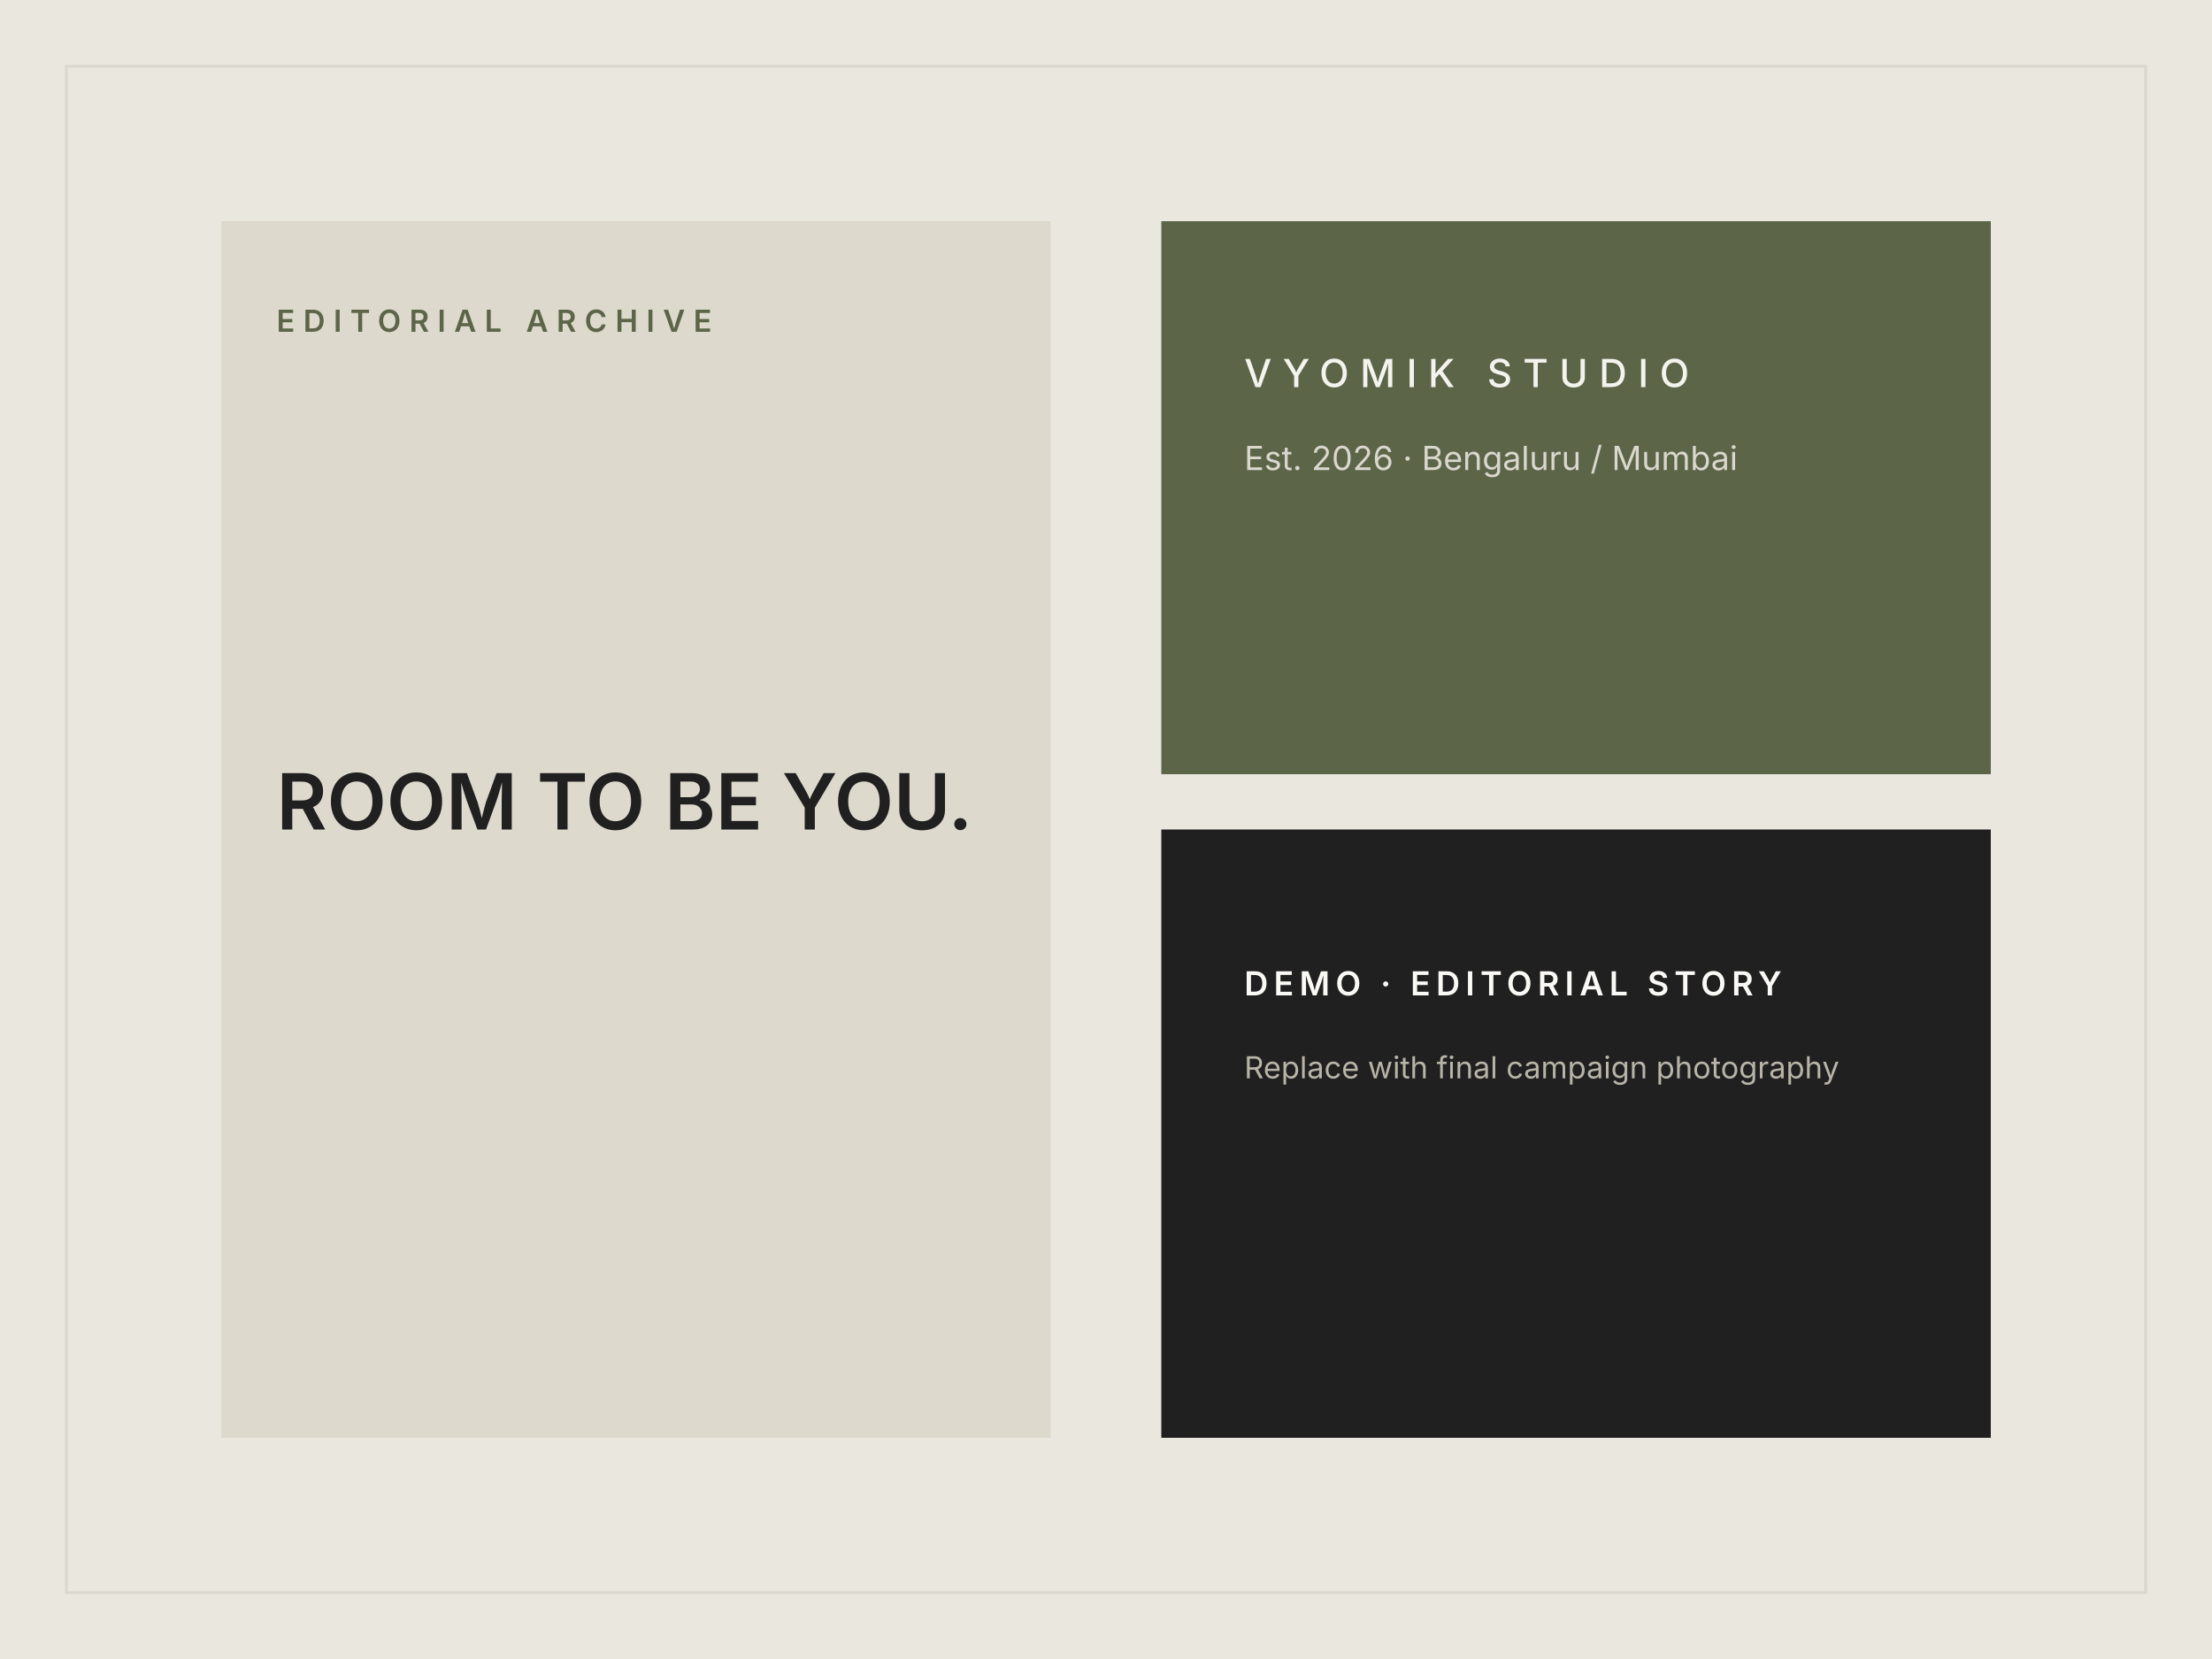
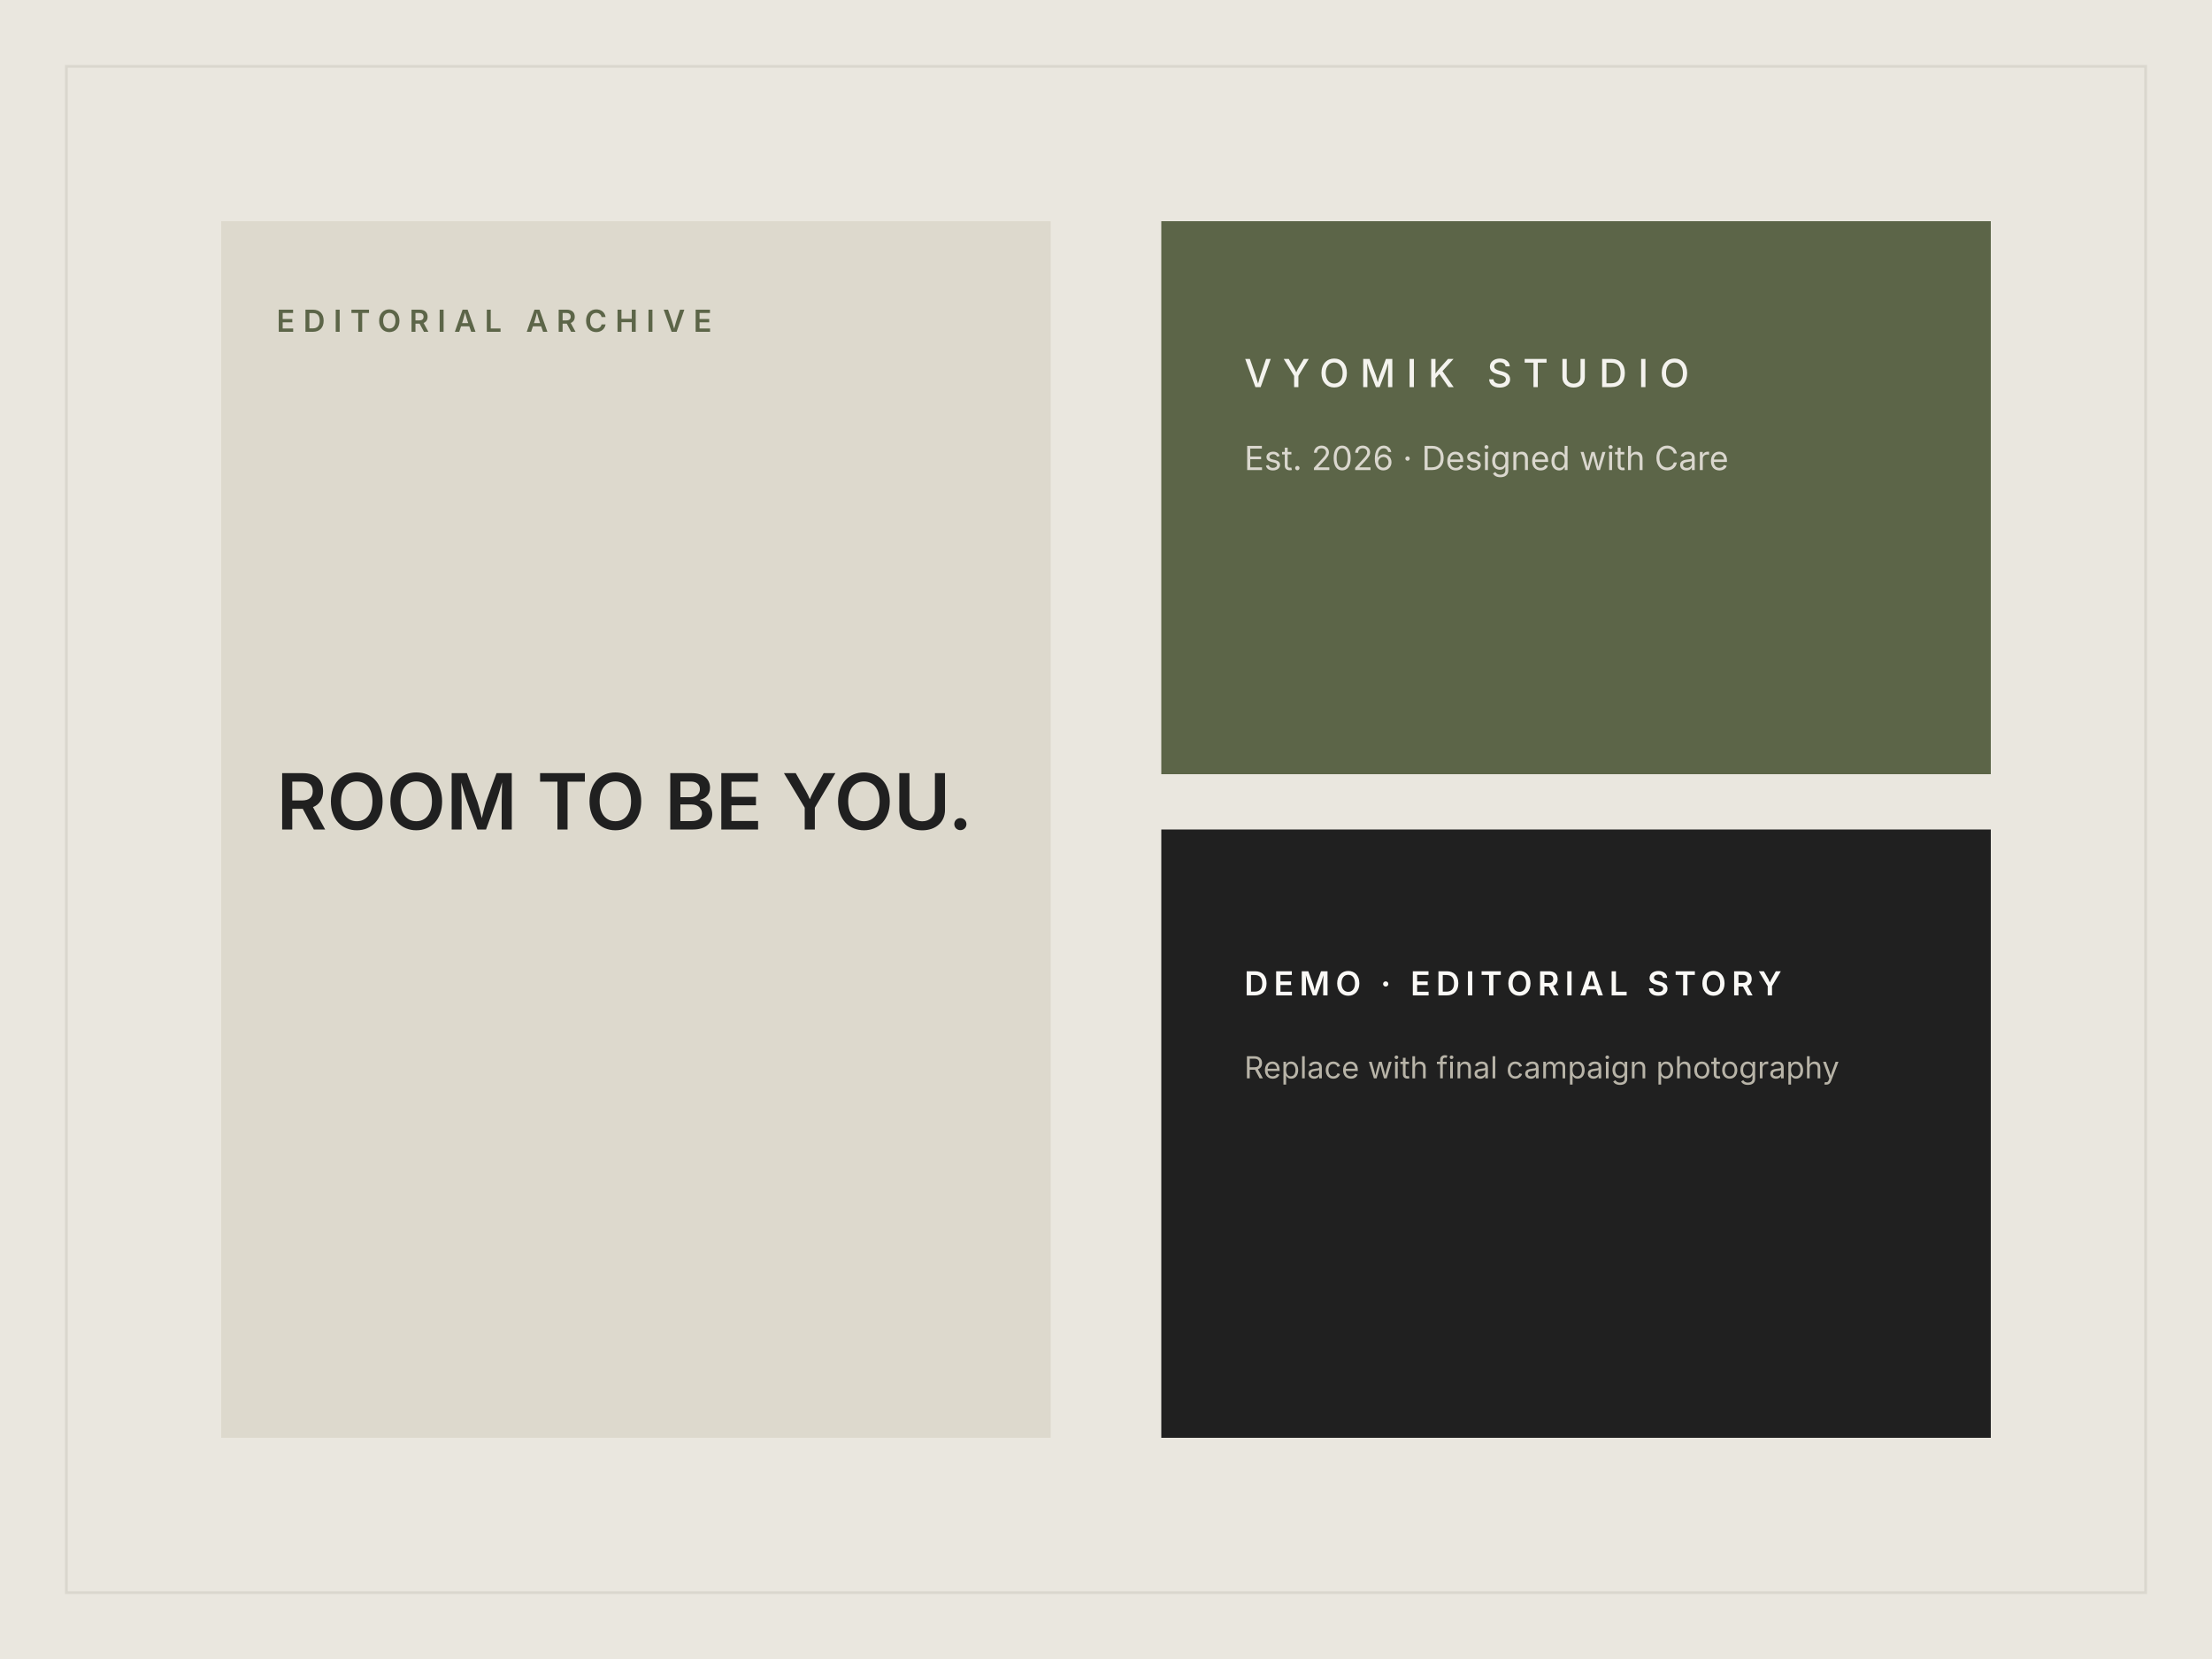
<svg xmlns="http://www.w3.org/2000/svg" viewBox="0 0 800 600" width="100%" height="100%">
  <rect width="800" height="600" fill="#EAE7DF" />
  <rect x="24" y="24" width="752" height="552" fill="none" stroke="#DAD7CE" stroke-width="1" />
  <rect x="80" y="80" width="300" height="440" fill="#DDD9CD" />
  <rect x="420" y="80" width="300" height="200" fill="#5C6548" />
  <rect x="420" y="300" width="300" height="220" fill="#202020" />
  <text x="100" y="120" font-family="'Inter', sans-serif" font-size="11" font-weight="600" fill="#5C6548" letter-spacing="3">EDITORIAL ARCHIVE</text>
  <text x="100" y="300" font-family="'Inter', sans-serif" font-size="28" font-weight="600" fill="#202020">ROOM TO BE YOU.</text>
  <text x="450" y="140" font-family="'Inter', sans-serif" font-size="14" font-weight="500" fill="#F4F3EE" letter-spacing="4">VYOMIK STUDIO</text>
-   <text x="450" y="170" font-family="'Inter', sans-serif" font-size="12" font-weight="400" fill="#DAD7CE">Est. 2026 · Bengaluru / Mumbai</text>
+   <text x="450" y="170" font-family="'Inter', sans-serif" font-size="12" font-weight="400" fill="#DAD7CE">Est. 2026 · Designed with Care</text>
  <text x="450" y="360" font-family="'Inter', sans-serif" font-size="12" font-weight="600" fill="#FAF9F6" letter-spacing="2">DEMO · EDITORIAL STORY</text>
  <text x="450" y="390" font-family="'Inter', sans-serif" font-size="11" font-weight="400" fill="#B8B4A8">Replace with final campaign photography</text>
</svg>
